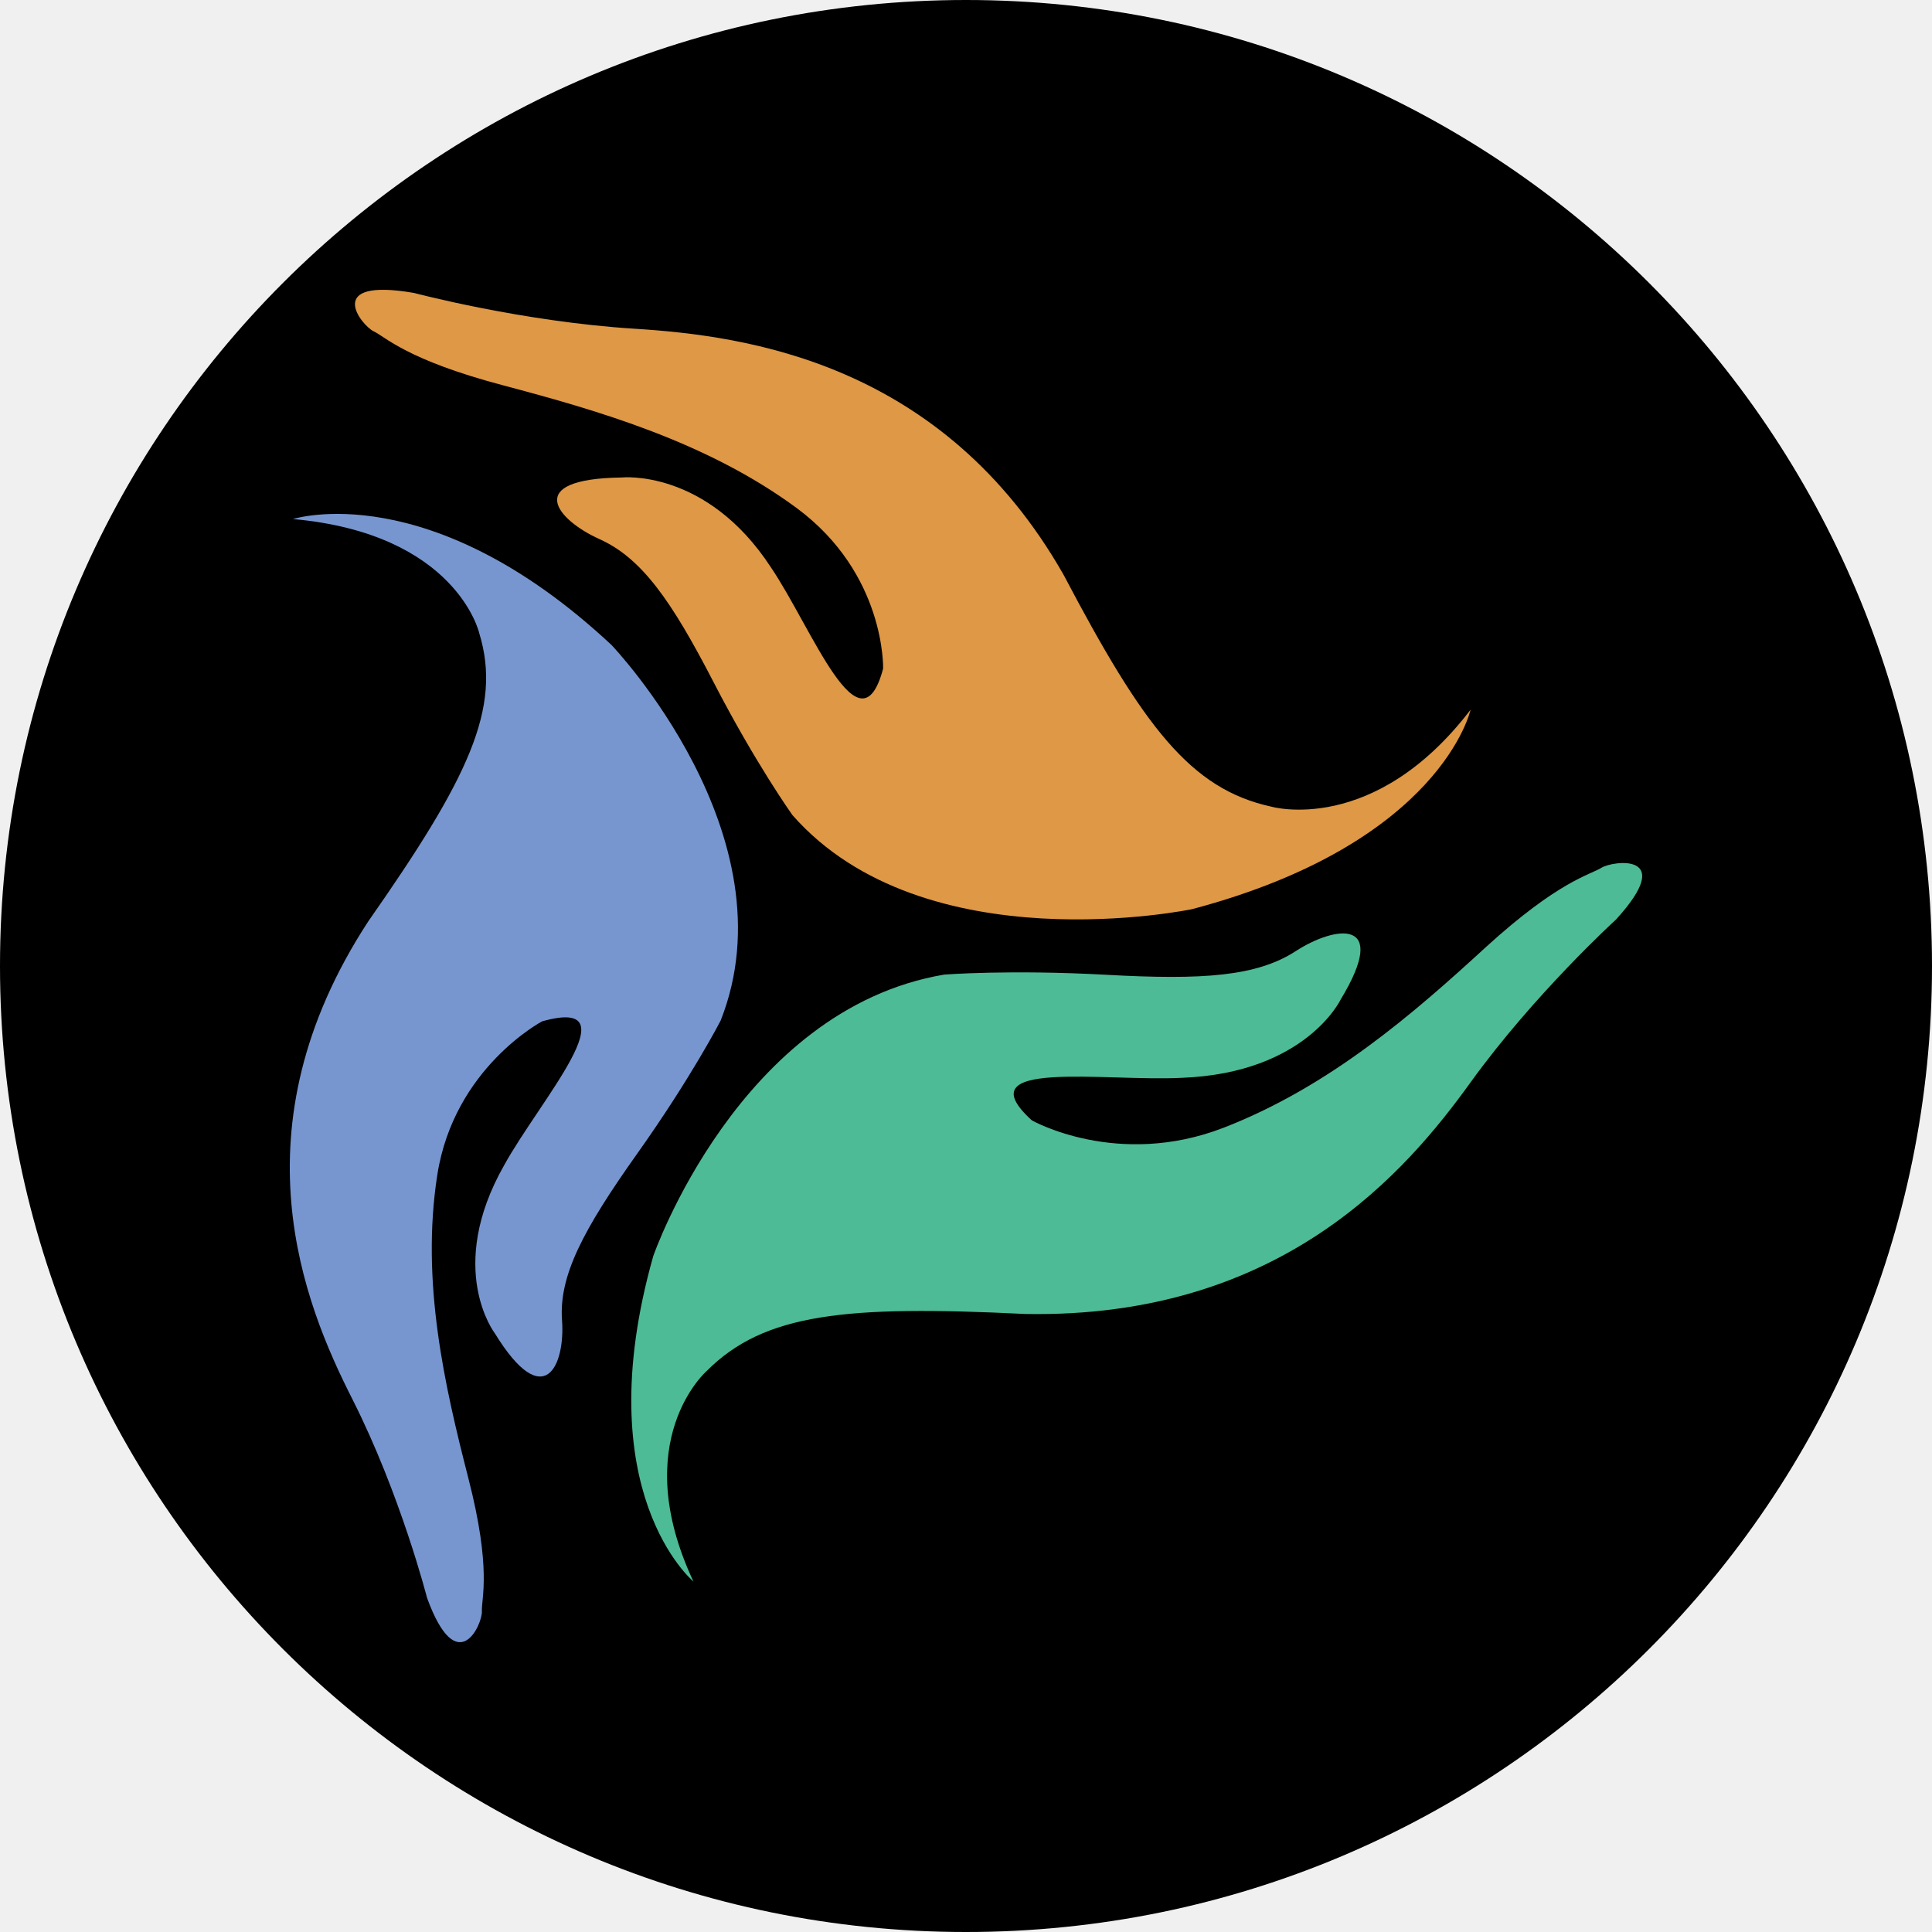
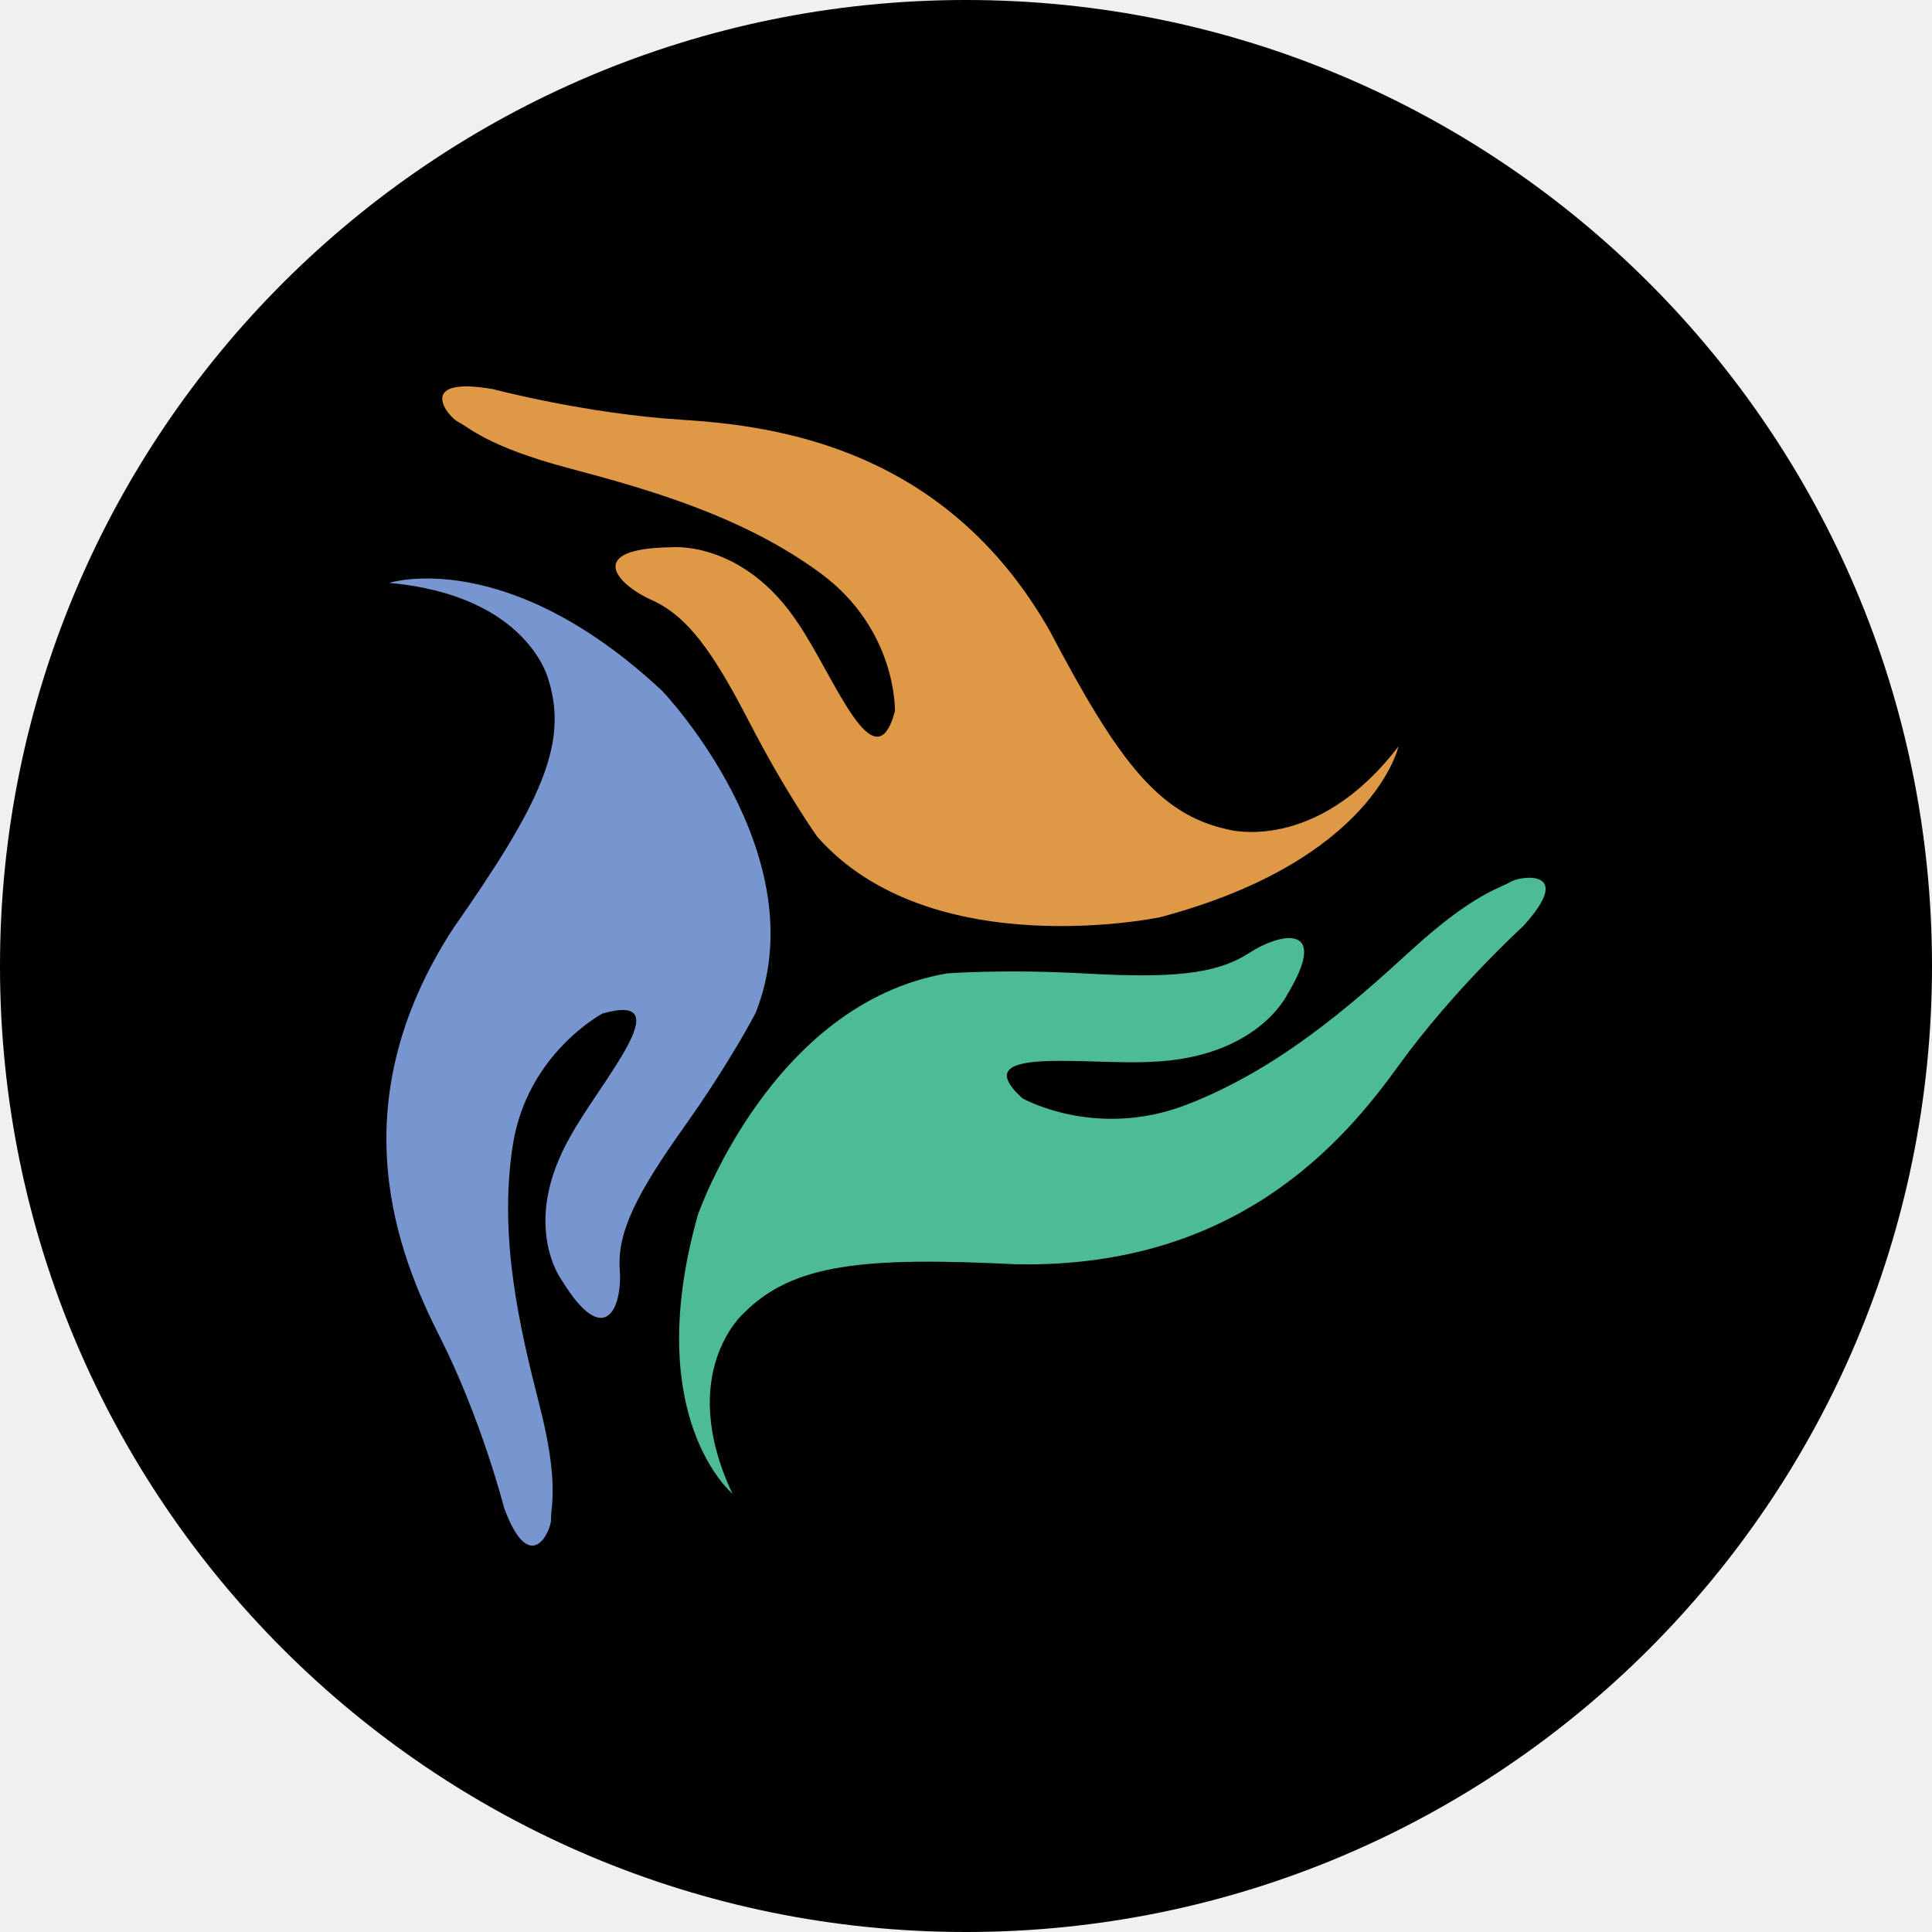
<svg xmlns="http://www.w3.org/2000/svg" version="1.1" id="Layer_1" x="0px" y="0px" width="200" height="200" viewBox="0 0 200 200" enable-background="new 0 0 1000 1000" xml:space="preserve">
  <defs id="defs28">
- 	
- 	
- 
- 		
- 	
- 			
- 		
- 				
- 			
- 					
- 				
- 						
- 						
- 						
- 					</defs>
-   <circle style="opacity:1;fill:#000000;fill-opacity:1;stroke:#ffffff;stroke-width:0;stroke-dashoffset:24.131;stroke-opacity:0;paint-order:markers stroke fill" id="path905" cx="100" cy="100" r="100" />
-   <g id="g899" transform="matrix(0.875,0,0,0.875,14.25,14.25)">
-     <path id="path24" fill="#f5d702" d="m 124.763,91.273 c 0,0 -31.671,6.644 -47.298,-11.127 0,0 -4.351,-6.082 -9.349,-15.763 -5.003,-9.681 -8.511,-14.661 -13.502,-16.898 -5.003,-2.256 -9.15,-7.12 2.649,-7.279 0,0 9.997,-1.085 17.651,10.62 4.892,7.226 10.522,22.38 13.28,11.99 0,0 0.326,-11.208 -10.251,-19.015 C 67.358,36.012 54.555,32.301 43.176,29.287 31.806,26.274 29.352,23.586 27.917,22.911 26.49,22.222 21.864,16.504 32.702,18.374 c 0,0 12.757,3.392 26.043,4.229 13.281,0.829 36.509,3.992 50.81,29.13 9.42,17.912 14.996,25.33 24.551,27.411 0,0 12.131,3.515 23.59,-11.466 2.9e-4,-0.001 -3.43,15.769 -32.935,23.594 z" style="fill:#de9846;fill-opacity:1;stroke-width:0.302" />
-     <path id="path26" fill="#12e49d" d="m 61.002,132.313 c 0,0 10.123,-29.183 34.419,-33.296 0,0 7.801,-0.609 19.222,0.025 11.425,0.631 17.771,0.182 22.386,-2.813 4.621,-2.988 11.205,-4.017 5.301,5.731 0,0 -4.117,8.7 -18.763,9.268 -9.121,0.481 -25.872,-2.313 -17.774,5.036 0,0 10.107,5.73 22.672,0.875 12.557,-4.865 22.502,-13.536 31.06,-21.39 8.594,-7.835 12.306,-8.528 13.666,-9.378 1.366,-0.836 8.976,-1.834 1.711,6.13 0,0 -9.652,8.799 -17.205,19.262 -7.551,10.475 -22.342,27.96 -52.692,27.406 -21.225,-1.05 -30.871,-0.081 -37.678,6.738 0,0 -9.415,8.2 -1.573,24.913 0.005,0.005 -12.67,-10.522 -4.752,-38.508 z" style="fill:#4dbb96;fill-opacity:1;stroke-width:0.302" />
-     <path id="path28" fill="#1657ce" d="m 56.075,60.038 c 0,0 21.553,22.54 12.896,44.424 0,0 -3.438,6.684 -9.866,15.732 -6.427,9.049 -9.279,14.479 -8.899,19.72 0.388,5.233 -2.052,11.135 -7.949,1.543 0,0 -5.868,-7.621 1.107,-19.895 4.235,-7.692 15.359,-20.061 4.493,-17.016 0,0 -10.418,5.479 -12.404,18.154 -1.979,12.649 0.885,25.021 3.668,35.885 2.797,10.853 1.528,14.236 1.606,15.751 0.069,1.534 -2.906,8.247 -6.491,-1.584 0,0 -3.115,-12.189 -8.831,-23.504 -5.732,-11.302 -14.172,-31.941 1.871,-56.518 11.813,-16.883 15.881,-25.243 13.122,-34.156 0,0 -2.702,-11.715 -22.02,-13.453 0.005,0.007 16.143,-5.23 37.697,14.915 z" style="fill:#7796d0;fill-opacity:1;stroke-width:0.302" />
+ </defs>
+   <g id="g872">
+     <path id="path863" style="fill:#000000;stroke:#f6f6f6;stroke-width:0;stroke-dashoffset:24.131;paint-order:markers stroke fill" d="M 200,100 A 100,100 0 0 1 100,200 100,100 0 0 1 0,100 100,100 0 0 1 100,0 100,100 0 0 1 200,100 Z" />
+     <g id="g860">
+       <path id="path24" style="fill:#de9846;fill-opacity:1;stroke-width:0.226" d="m 120.072,94.955 c 0,0 -23.753,4.983 -35.474,-8.346 0,0 -3.263,-4.561 -7.012,-11.822 -3.752,-7.26 -6.383,-10.996 -10.127,-12.673 -3.752,-1.692 -6.862,-5.34 1.986,-5.459 0,0 7.498,-0.814 13.238,7.965 3.669,5.419 7.891,16.785 9.96,8.993 0,0 0.244,-8.406 -7.688,-14.262 C 77.019,53.509 67.416,50.726 58.882,48.465 50.355,46.206 48.514,44.189 47.438,43.683 46.367,43.166 42.898,38.878 51.027,40.28 c 0,0 9.568,2.544 19.532,3.172 9.96,0.622 27.382,2.994 38.108,21.848 7.065,13.434 11.247,18.997 18.414,20.558 0,0 9.098,2.636 17.693,-8.599 2.1e-4,-9.75e-4 -2.573,11.826 -24.701,17.696 z" />
+       <path id="path26" style="fill:#4dbb96;fill-opacity:1;stroke-width:0.226" d="m 72.252,125.735 c 0,0 7.592,-21.887 25.814,-24.972 0,0 5.851,-0.457 14.417,0.019 8.569,0.473 13.328,0.137 16.79,-2.109 3.466,-2.241 8.404,-3.013 3.975,4.298 0,0 -3.088,6.525 -14.072,6.951 -6.841,0.361 -19.404,-1.734 -13.33,3.777 0,0 7.58,4.298 17.004,0.656 9.418,-3.648 16.877,-10.152 23.295,-16.042 6.445,-5.876 9.23,-6.396 10.25,-7.034 1.025,-0.627 6.732,-1.375 1.283,4.598 0,0 -7.239,6.6 -12.904,14.447 -5.664,7.856 -16.756,20.97 -39.519,20.555 -15.919,-0.787 -23.153,-0.061 -28.258,5.054 0,0 -7.062,6.15 -1.18,18.685 0.004,0.004 -9.503,-7.891 -3.564,-28.881 z" />
+       <path id="path28" style="fill:#7796d0;fill-opacity:1;stroke-width:0.226" d="m 68.557,71.528 c 0,0 16.165,16.905 9.672,33.318 0,0 -2.579,5.013 -7.399,11.799 -4.82,6.787 -6.959,10.859 -6.674,14.79 0.291,3.925 -1.539,8.351 -5.962,1.157 0,0 -4.401,-5.716 0.83,-14.921 3.176,-5.769 11.519,-15.046 3.369,-12.762 0,0 -7.813,4.109 -9.303,13.616 -1.484,9.487 0.663,18.766 2.751,26.914 2.098,8.139 1.146,10.677 1.204,11.813 0.052,1.151 -2.179,6.185 -4.868,-1.188 0,0 -2.337,-9.142 -6.623,-17.628 -4.299,-8.477 -10.629,-23.955 1.403,-42.388 8.86,-12.663 11.91,-18.932 9.841,-25.617 0,0 -2.026,-8.787 -16.515,-10.09 0.004,0.005 12.107,-3.923 28.273,11.186 z" />
+     </g>
  </g>
</svg>
